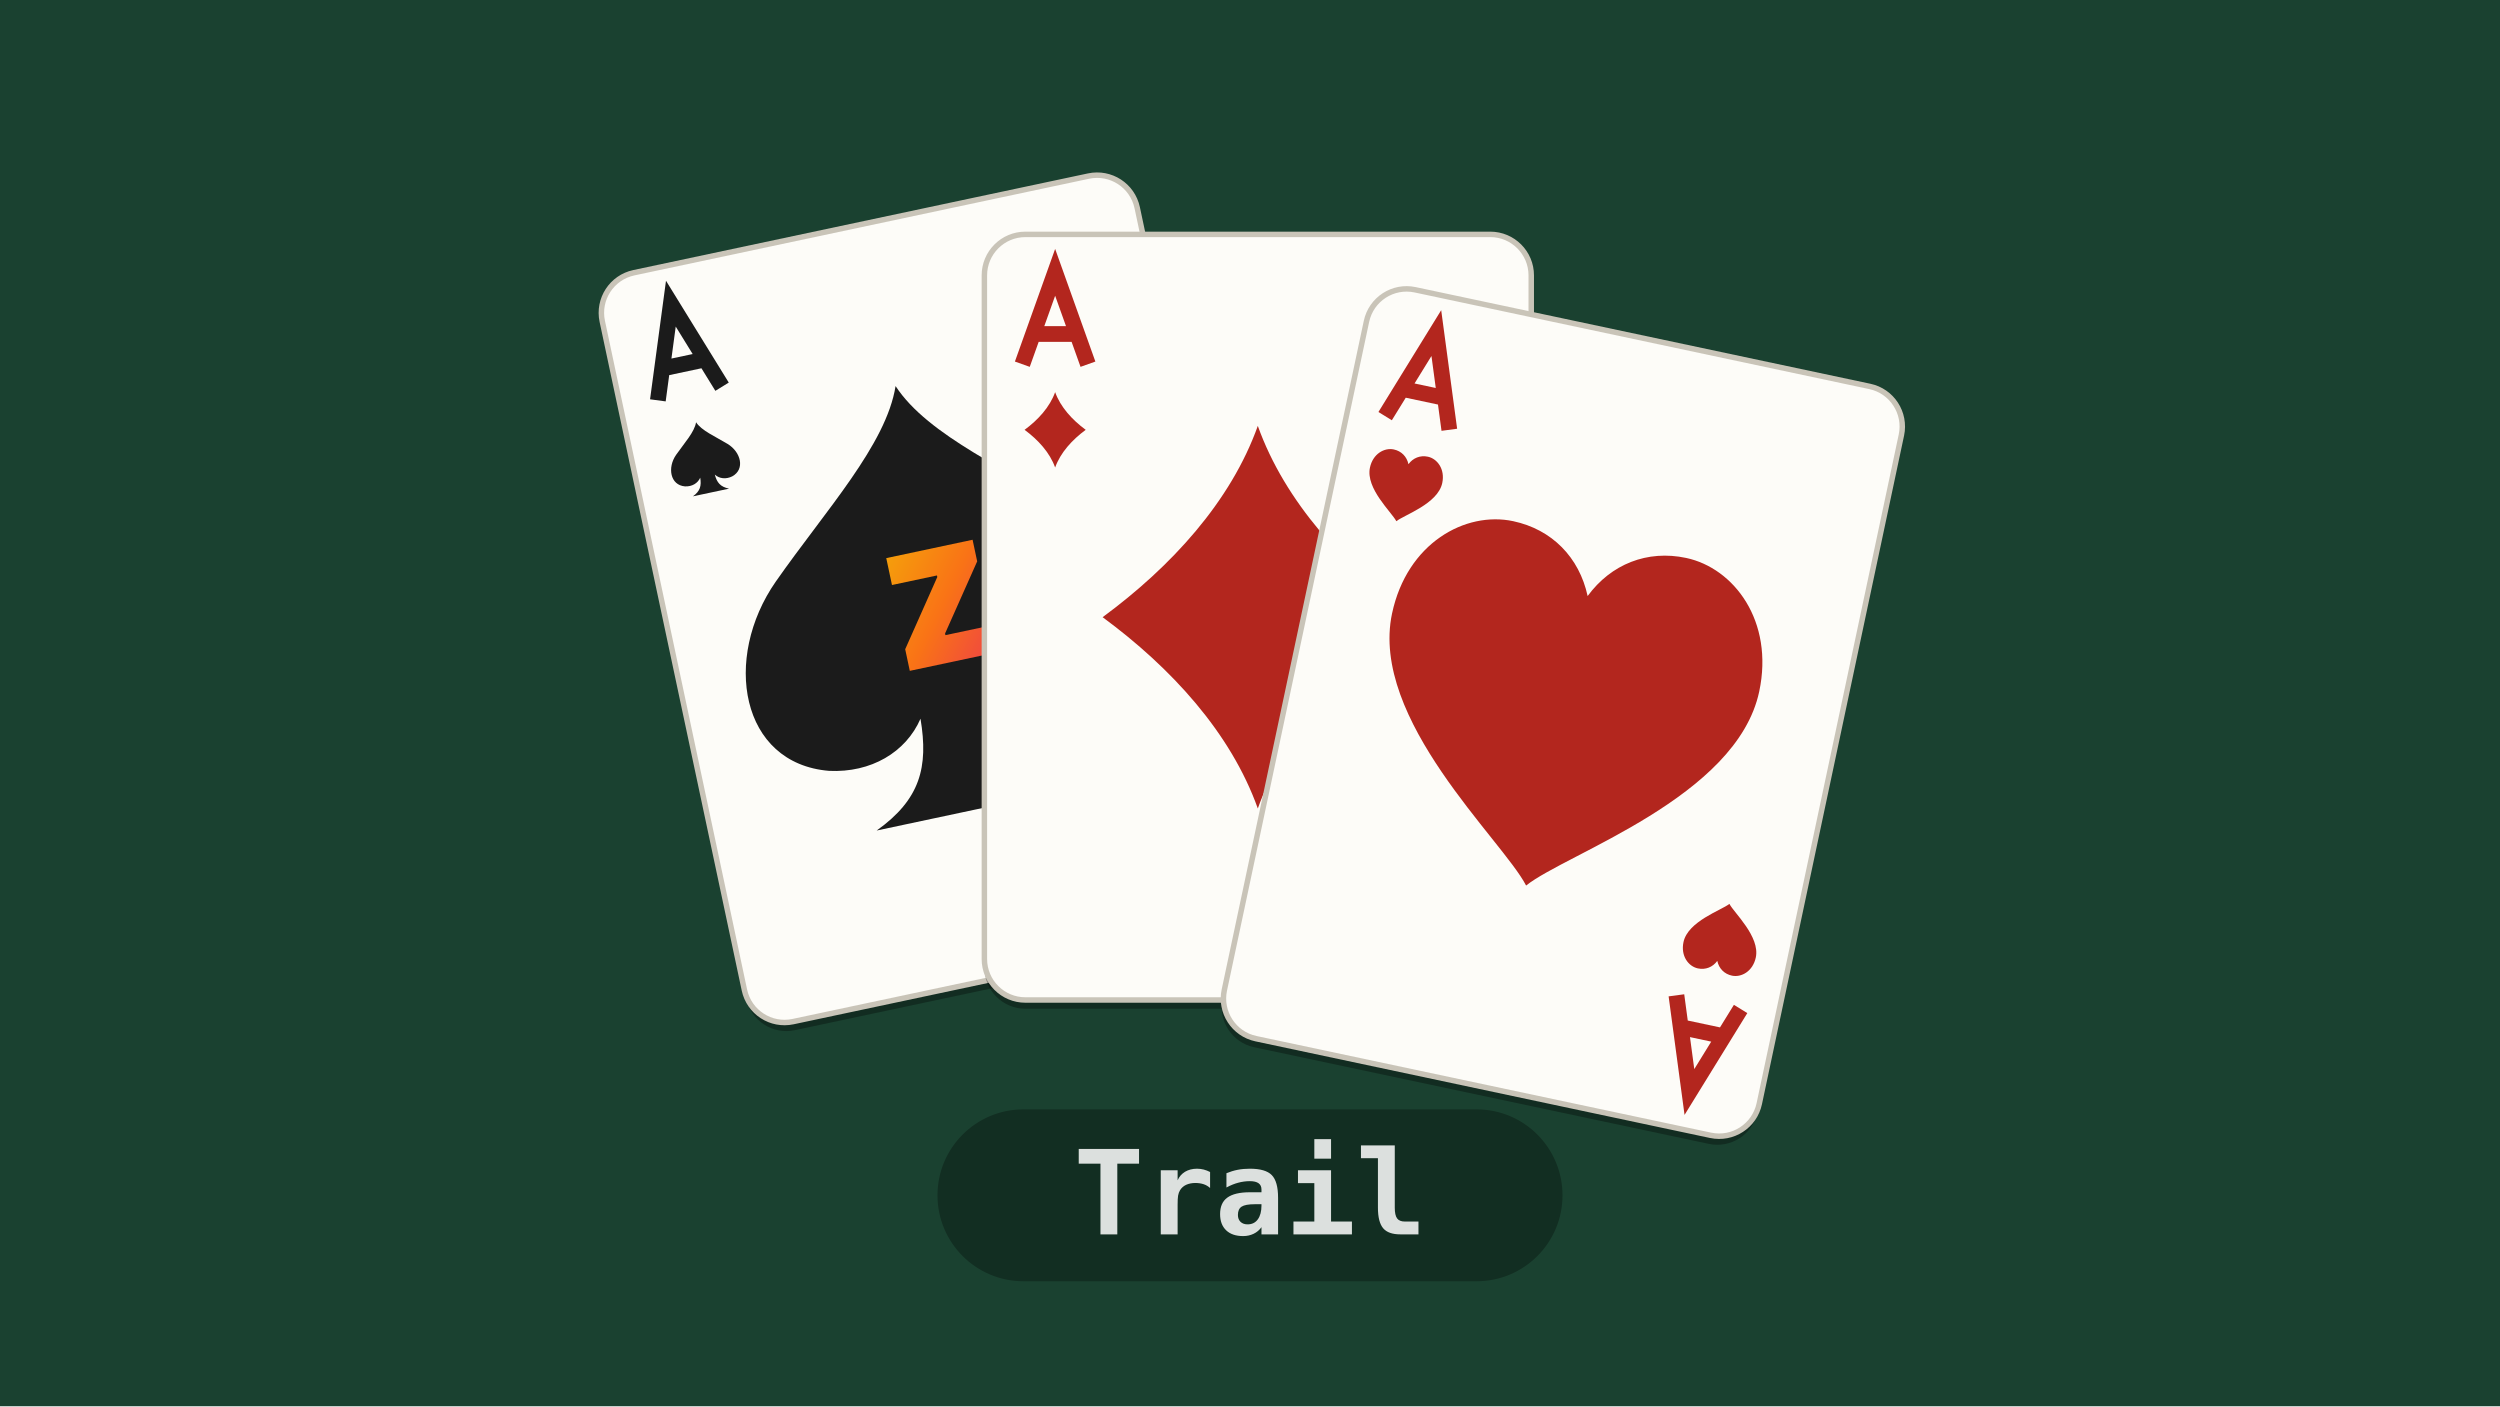
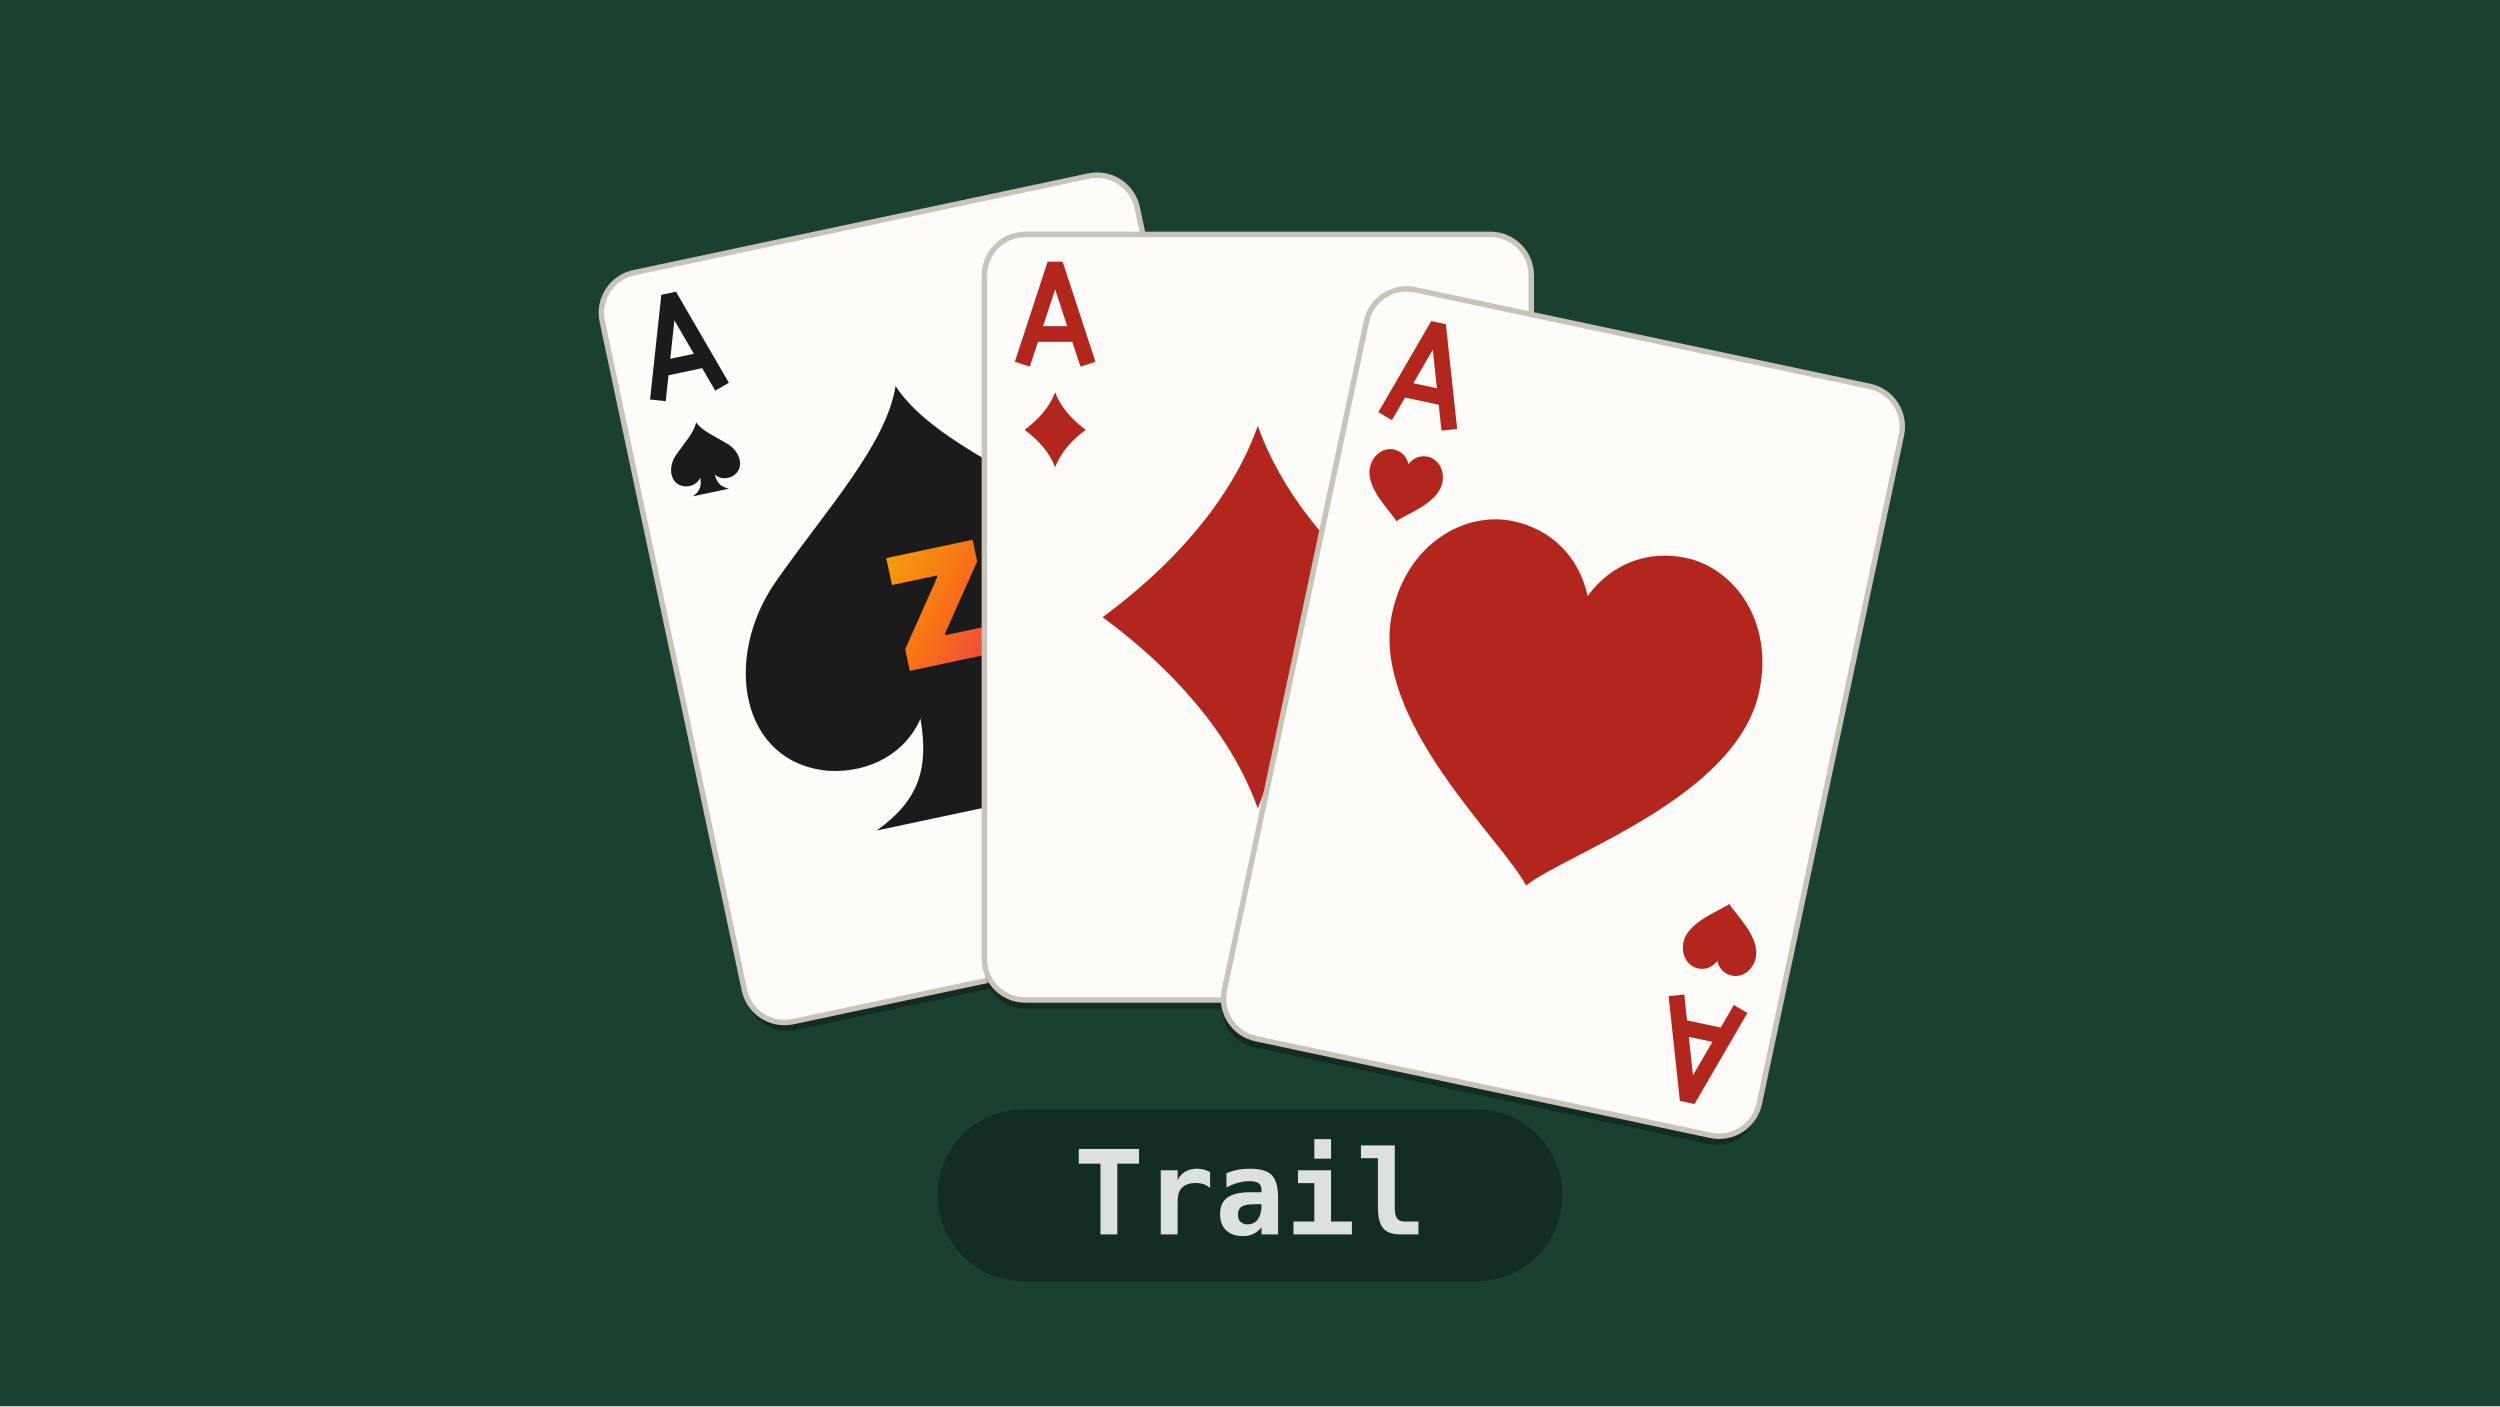
<svg xmlns="http://www.w3.org/2000/svg" width="320" height="180" viewBox="0 0 320 180">
  <defs>
    <symbol id="zc-s-3" overflow="visible">
      <path d="M0-10.2C1-7.6 4.4-5.2 7.4-2.4 10.6 .6 10.8 5.6 6.8 6.8 4.9 7.3 3.1 6.7 2.1 5.3 2.2 7.6 2.9 9 5.2 10H-5.2C-2.9 9-2.2 7.6-2.1 5.3-3.1 6.7-4.9 7.3-6.8 6.8-10.8 5.6-10.6 .6-7.4-2.4-4.4-5.2-1 -7.6 0-10.2Z" />
    </symbol>
    <linearGradient id="zc-g-mark" x1="0" y1="0" x2="1" y2="1">
      <stop offset="0" stop-color="#f59e0b" />
      <stop offset=".5" stop-color="#f97316" />
      <stop offset="1" stop-color="#ef4444" />
    </linearGradient>
    <symbol id="zc-s-1" overflow="visible">
      <path d="M0-10.6C1.5-6.4 4.8-2.8 8.6 0 4.8 2.8 1.5 6.4 0 10.6-1.5 6.4-4.8 2.8-8.6 0-4.8-2.8-1.5-6.4 0-10.6Z" />
    </symbol>
    <symbol id="zc-s-2" overflow="visible">
      <path d="M0 9.8C-1.8 7.6-10.4 2.6-10.4-3.4-10.4-7.4-7.6-9.8-4.9-9.8-2.7-9.8-.9-8.6 0-6.6 .9-8.6 2.7-9.8 4.9-9.8 7.6-9.8 10.4-7.4 10.4-3.4 10.4 2.6 1.8 7.6 0 9.8Z" />
    </symbol>
  </defs>
  <rect width="320" height="180" fill="#1a4130" />
  <g transform="translate(76 36) rotate(-12) scale(0.7)" style="color:#1b1b1b">
    <rect y="1.6" width="100" height="140" rx="7.5" fill="rgba(0,0,0,0.32)" />
    <rect width="100" height="140" rx="7.5" fill="#fdfcf8" stroke="#c9c4b8" />
    <svg width="100" height="140" viewBox="0 0 100 140" fill="currentColor" aria-hidden="true">
      <g class="zc-idx-std">
-         <path transform="translate(6.94 6.94) scale(1.2)" d="M0 14 5 0 10 14M2.2 9.4H7.8" fill="none" stroke="currentColor" stroke-width="2.4" stroke-linejoin="miter" stroke-miterlimit="6" />
+         <path transform="translate(6.94 6.94) scale(1.2)" d="M0 14 5 -1.25 10 14M2.2 9.4H7.8" fill="none" stroke="currentColor" stroke-width="2.4" stroke-linejoin="miter" stroke-miterlimit="2" />
        <g transform="translate(12.94 35.74) scale(0.65)">
          <use href="#zc-s-3" />
        </g>
      </g>
      <g class="zc-idx-std" transform="rotate(180 50 70)">
-         <path transform="translate(6.94 6.94) scale(1.2)" d="M0 14 5 0 10 14M2.2 9.4H7.8" fill="none" stroke="currentColor" stroke-width="2.4" stroke-linejoin="miter" stroke-miterlimit="6" />
+         <path transform="translate(6.94 6.94) scale(1.2)" d="M0 14 5 -1.25 10 14M2.2 9.4H7.8" fill="none" stroke="currentColor" stroke-width="2.4" stroke-linejoin="miter" stroke-miterlimit="2" />
        <g transform="translate(12.94 35.74) scale(0.65)">
          <use href="#zc-s-3" />
        </g>
      </g>
      <g class="zc-idx-row" display="none">
-         <path transform="translate(8.52 8.52) scale(2.1)" d="M0 14 5 0 10 14M2.2 9.4H7.8" fill="none" stroke="currentColor" stroke-width="2.4" stroke-linejoin="miter" stroke-miterlimit="6" />
+         <path transform="translate(8.52 8.52) scale(2.1)" d="M0 14 5 -1.25 10 14M2.2 9.4H7.8" fill="none" stroke="currentColor" stroke-width="2.4" stroke-linejoin="miter" stroke-miterlimit="2" />
        <g transform="translate(63 23) scale(1.25)">
          <use href="#zc-s-3" />
        </g>
      </g>
      <g class="zc-big">
        <g transform="translate(50 70) scale(3.9)">
          <use href="#zc-s-3" />
        </g>
        <path transform="translate(50 71.17) scale(1.415703)" d="M-5.852 7.438L5.852 7.438L5.852 3.885L-0.392 3.885L-0.392 3.667L5.602 -4.583L5.602 -7.438L-5.798 -7.438L-5.798 -3.885L0.142 -3.885L0.142 -3.678L-5.852 4.583Z" fill="url(#zc-g-mark)" />
      </g>
      <g class="zc-small" display="none">
        <g transform="translate(50 92) scale(3.1)">
          <use href="#zc-s-3" />
        </g>
        <path transform="translate(50 92.93) scale(1.125303)" d="M-5.852 7.438L5.852 7.438L5.852 3.885L-0.392 3.885L-0.392 3.667L5.602 -4.583L5.602 -7.438L-5.798 -7.438L-5.798 -3.885L0.142 -3.885L0.142 -3.678L-5.852 4.583Z" fill="url(#zc-g-mark)" />
      </g>
    </svg>
  </g>
  <g transform="translate(126 30) scale(0.7)" style="color:#b3261e">
    <rect y="1.6" width="100" height="140" rx="7.5" fill="rgba(0,0,0,0.32)" />
    <rect width="100" height="140" rx="7.5" fill="#fdfcf8" stroke="#c9c4b8" />
    <svg width="100" height="140" viewBox="0 0 100 140" fill="currentColor" aria-hidden="true">
      <g class="zc-idx-std">
-         <path transform="translate(6.94 6.94) scale(1.2)" d="M0 14 5 0 10 14M2.2 9.4H7.8" fill="none" stroke="currentColor" stroke-width="2.4" stroke-linejoin="miter" stroke-miterlimit="6" />
+         <path transform="translate(6.94 6.94) scale(1.2)" d="M0 14 5 -1.25 10 14M2.2 9.4H7.8" fill="none" stroke="currentColor" stroke-width="2.4" stroke-linejoin="miter" stroke-miterlimit="2" />
        <g transform="translate(12.94 35.74) scale(0.65)">
          <use href="#zc-s-1" />
        </g>
      </g>
      <g class="zc-idx-std" transform="rotate(180 50 70)">
-         <path transform="translate(6.94 6.94) scale(1.2)" d="M0 14 5 0 10 14M2.2 9.4H7.8" fill="none" stroke="currentColor" stroke-width="2.4" stroke-linejoin="miter" stroke-miterlimit="6" />
+         <path transform="translate(6.94 6.94) scale(1.2)" d="M0 14 5 -1.25 10 14M2.2 9.4H7.8" fill="none" stroke="currentColor" stroke-width="2.4" stroke-linejoin="miter" stroke-miterlimit="2" />
        <g transform="translate(12.94 35.74) scale(0.65)">
          <use href="#zc-s-1" />
        </g>
      </g>
      <g class="zc-idx-row" display="none">
-         <path transform="translate(8.52 8.52) scale(2.1)" d="M0 14 5 0 10 14M2.2 9.4H7.8" fill="none" stroke="currentColor" stroke-width="2.4" stroke-linejoin="miter" stroke-miterlimit="6" />
+         <path transform="translate(8.52 8.52) scale(2.1)" d="M0 14 5 -1.25 10 14M2.2 9.4H7.8" fill="none" stroke="currentColor" stroke-width="2.4" stroke-linejoin="miter" stroke-miterlimit="2" />
        <g transform="translate(63 23) scale(1.25)">
          <use href="#zc-s-1" />
        </g>
      </g>
      <g class="zc-big">
        <g transform="translate(50 70) scale(3.3)">
          <use href="#zc-s-1" />
        </g>
      </g>
      <g class="zc-small" display="none">
        <g transform="translate(50 92) scale(3.1)">
          <use href="#zc-s-1" />
        </g>
      </g>
    </svg>
  </g>
  <g transform="translate(176 36) rotate(12) scale(0.7)" style="color:#b3261e">
    <rect y="1.6" width="100" height="140" rx="7.5" fill="rgba(0,0,0,0.32)" />
    <rect width="100" height="140" rx="7.5" fill="#fdfcf8" stroke="#c9c4b8" />
    <svg width="100" height="140" viewBox="0 0 100 140" fill="currentColor" aria-hidden="true">
      <g class="zc-idx-std">
-         <path transform="translate(6.94 6.94) scale(1.2)" d="M0 14 5 0 10 14M2.2 9.4H7.8" fill="none" stroke="currentColor" stroke-width="2.4" stroke-linejoin="miter" stroke-miterlimit="6" />
+         <path transform="translate(6.94 6.94) scale(1.2)" d="M0 14 5 -1.25 10 14M2.2 9.4H7.8" fill="none" stroke="currentColor" stroke-width="2.4" stroke-linejoin="miter" stroke-miterlimit="2" />
        <g transform="translate(12.94 35.74) scale(0.65)">
          <use href="#zc-s-2" />
        </g>
      </g>
      <g class="zc-idx-std" transform="rotate(180 50 70)">
-         <path transform="translate(6.94 6.94) scale(1.2)" d="M0 14 5 0 10 14M2.2 9.4H7.8" fill="none" stroke="currentColor" stroke-width="2.4" stroke-linejoin="miter" stroke-miterlimit="6" />
+         <path transform="translate(6.94 6.94) scale(1.2)" d="M0 14 5 -1.25 10 14M2.2 9.4H7.8" fill="none" stroke="currentColor" stroke-width="2.4" stroke-linejoin="miter" stroke-miterlimit="2" />
        <g transform="translate(12.94 35.74) scale(0.65)">
          <use href="#zc-s-2" />
        </g>
      </g>
      <g class="zc-idx-row" display="none">
-         <path transform="translate(8.52 8.52) scale(2.1)" d="M0 14 5 0 10 14M2.2 9.4H7.8" fill="none" stroke="currentColor" stroke-width="2.4" stroke-linejoin="miter" stroke-miterlimit="6" />
+         <path transform="translate(8.52 8.52) scale(2.1)" d="M0 14 5 -1.25 10 14M2.2 9.4H7.8" fill="none" stroke="currentColor" stroke-width="2.4" stroke-linejoin="miter" stroke-miterlimit="2" />
        <g transform="translate(63 23) scale(1.25)">
          <use href="#zc-s-2" />
        </g>
      </g>
      <g class="zc-big">
        <g transform="translate(50 70) scale(3.3)">
          <use href="#zc-s-2" />
        </g>
      </g>
      <g class="zc-small" display="none">
        <g transform="translate(50 92) scale(3.1)">
          <use href="#zc-s-2" />
        </g>
      </g>
    </svg>
  </g>
  <rect x="120" y="142" width="80" height="22" rx="11" fill="rgba(0,0,0,0.3)" />
  <text x="160" y="158" font-size="15" font-weight="700" text-anchor="middle" fill="rgba(255,255,255,0.85)" font-family="ui-monospace,Menlo,monospace">Trail</text>
</svg>
